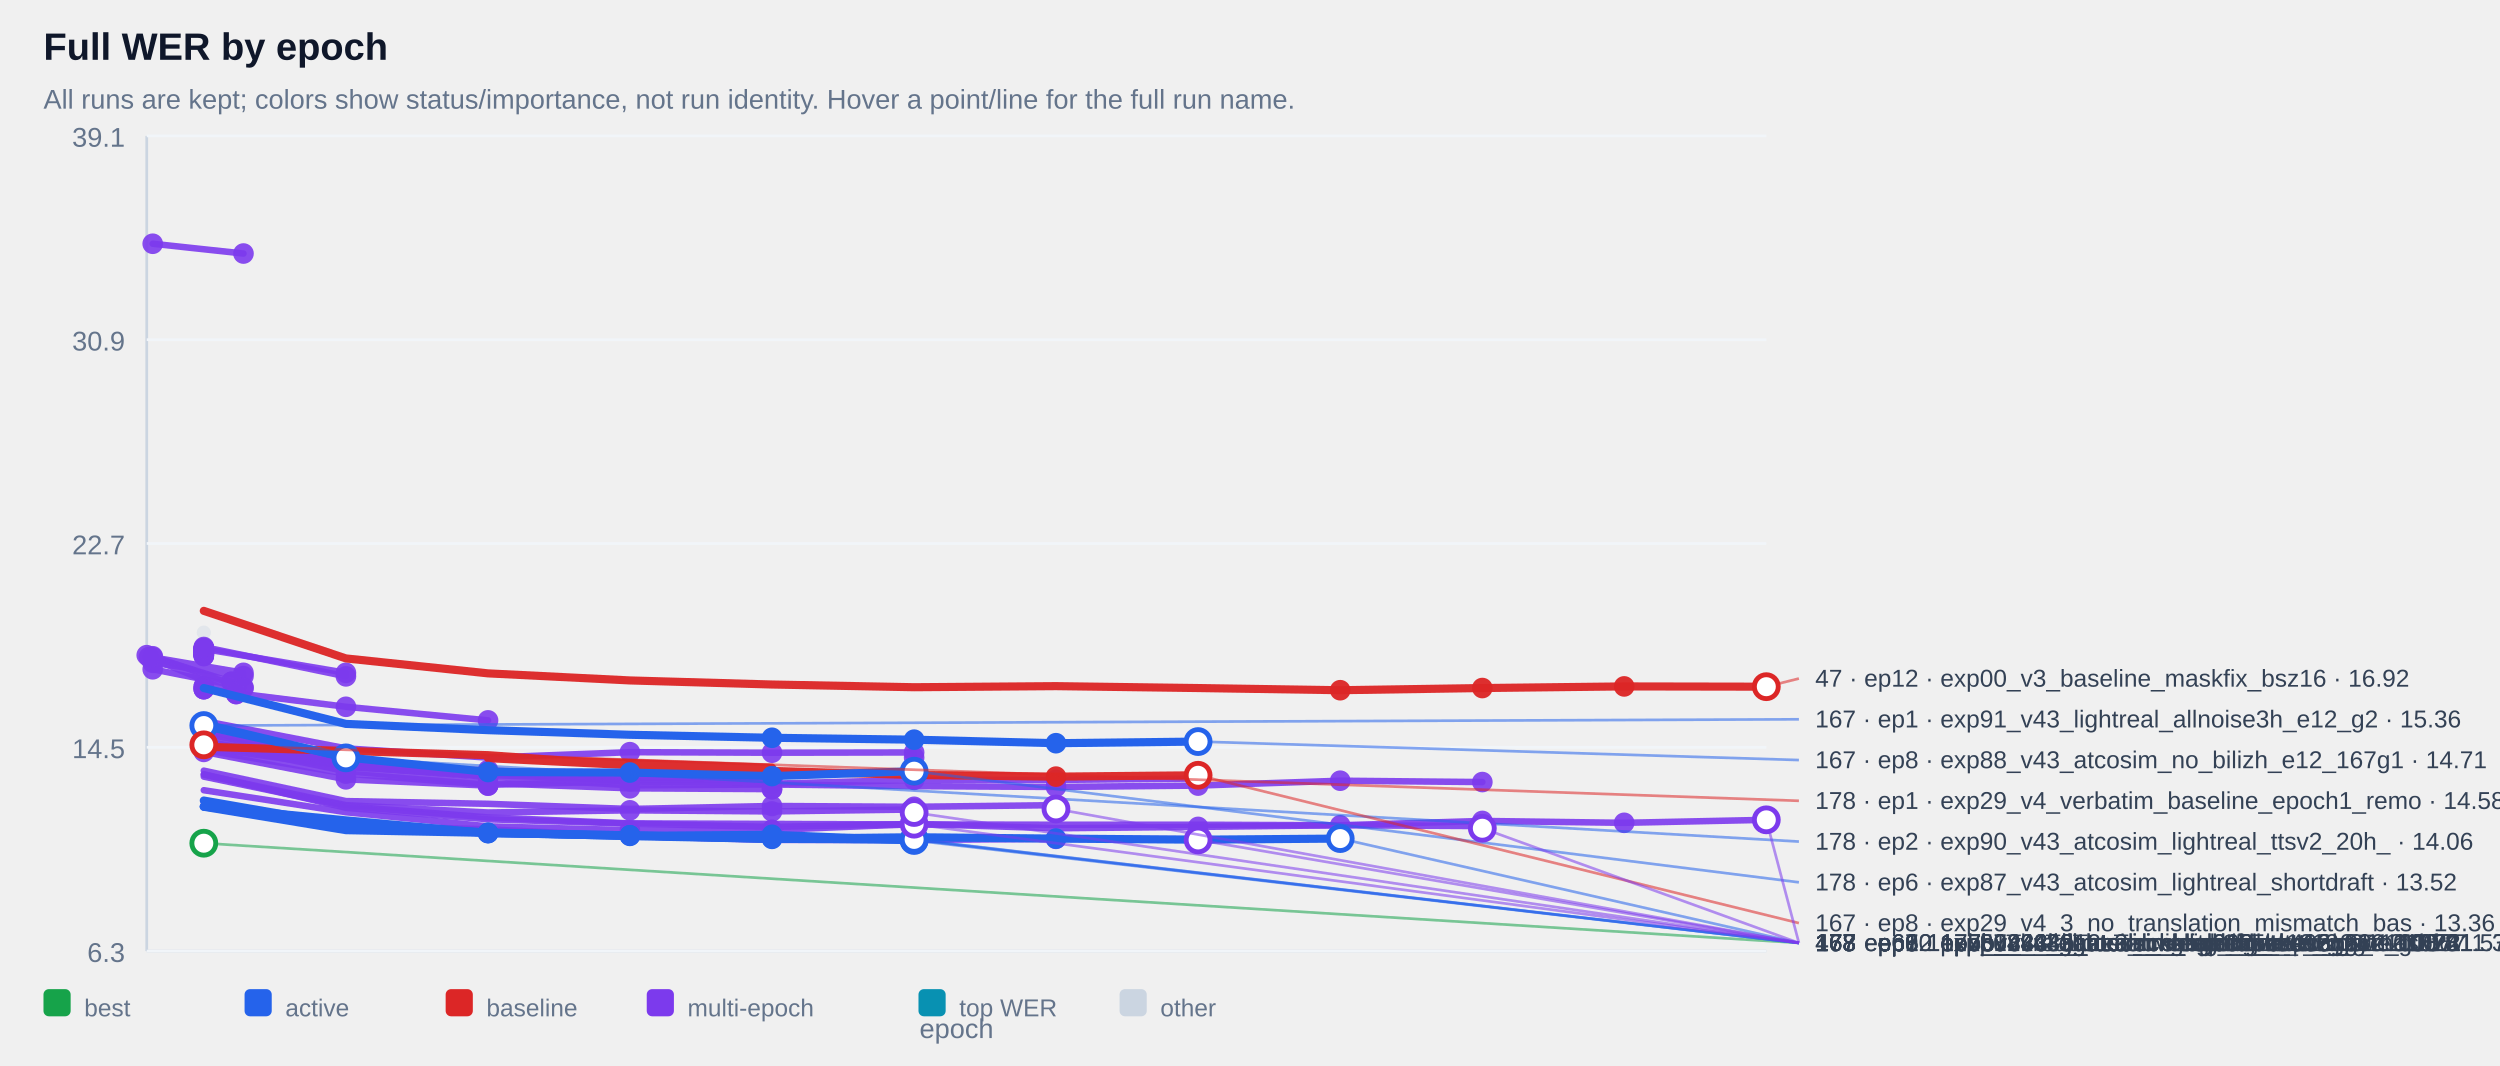
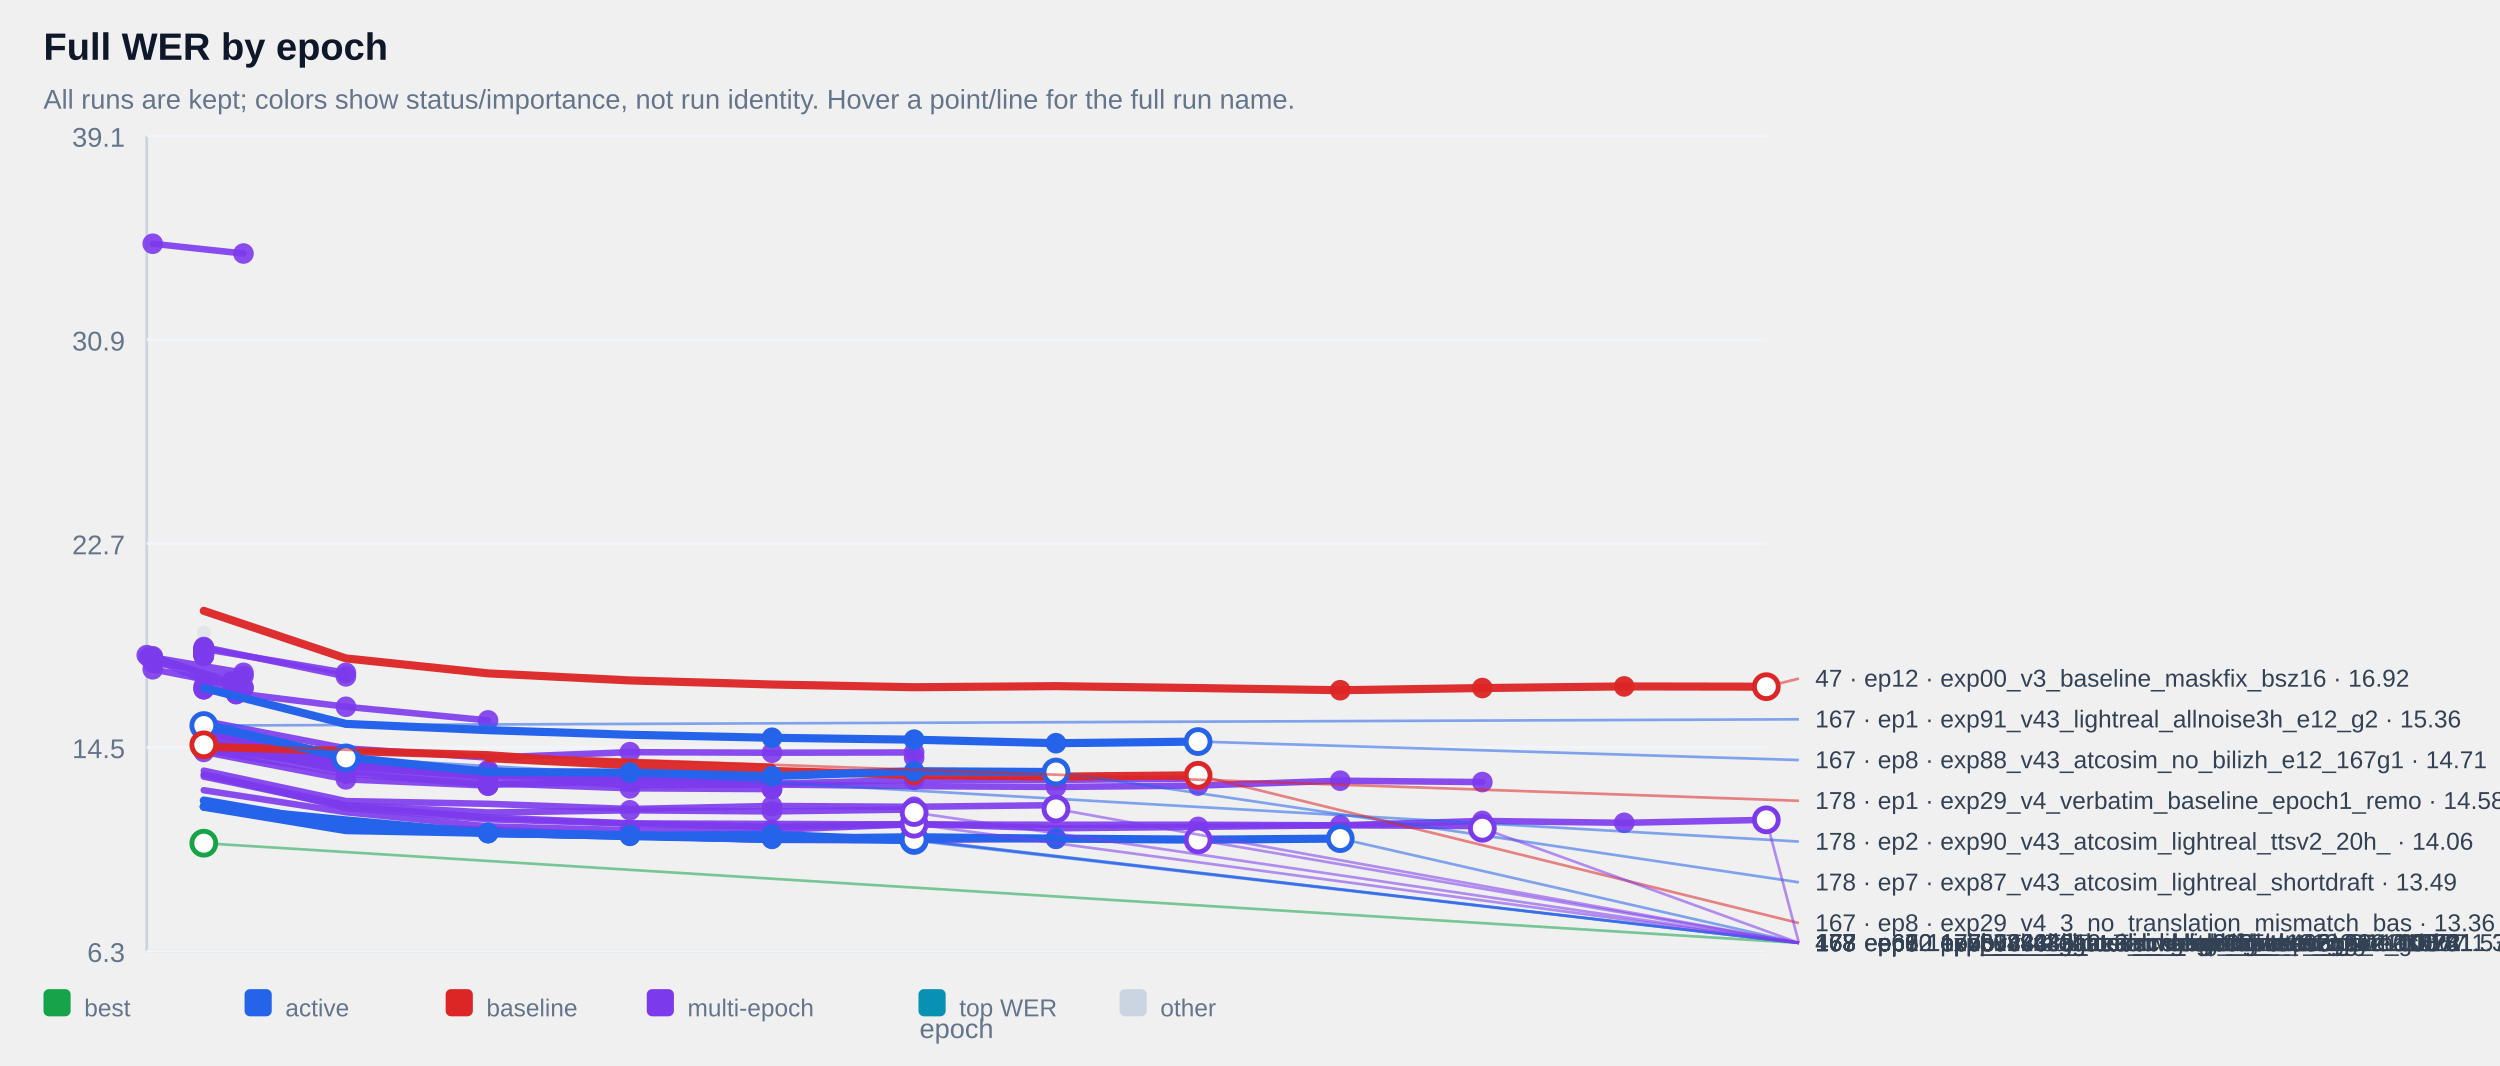
<svg xmlns="http://www.w3.org/2000/svg" width="100%" viewBox="0 0 920 392" style="max-width:920px;background:#ffffff;border:1px solid #e5e7eb;border-radius:10px;">
  <text x="16.0" y="22.0" font-size="14" fill="#0f172a" text-anchor="start" font-family="Arial, sans-serif" font-weight="700">Full WER by epoch</text>
  <text x="16.0" y="40.0" font-size="10" fill="#64748b" text-anchor="start" font-family="Arial, sans-serif" font-weight="400">All runs are kept; colors show status/importance, not run identity. Hover a point/line for the full run name.</text>
  <line x1="54" y1="50" x2="54" y2="350" stroke="#cbd5e1" />
  <line x1="54" y1="350" x2="650" y2="350" stroke="#cbd5e1" />
  <line x1="54" y1="350.0" x2="650" y2="350.0" stroke="#f1f5f9" />
  <text x="46.0" y="354.0" font-size="10" fill="#64748b" text-anchor="end" font-family="Arial, sans-serif" font-weight="400">6.3</text>
  <line x1="54" y1="275.0" x2="650" y2="275.0" stroke="#f1f5f9" />
  <text x="46.0" y="279.0" font-size="10" fill="#64748b" text-anchor="end" font-family="Arial, sans-serif" font-weight="400">14.5</text>
  <line x1="54" y1="200.0" x2="650" y2="200.0" stroke="#f1f5f9" />
  <text x="46.0" y="204.0" font-size="10" fill="#64748b" text-anchor="end" font-family="Arial, sans-serif" font-weight="400">22.7</text>
  <line x1="54" y1="125.0" x2="650" y2="125.0" stroke="#f1f5f9" />
  <text x="46.0" y="129.0" font-size="10" fill="#64748b" text-anchor="end" font-family="Arial, sans-serif" font-weight="400">30.9</text>
  <line x1="54" y1="50.0" x2="650" y2="50.0" stroke="#f1f5f9" />
  <text x="46.0" y="54.0" font-size="10" fill="#64748b" text-anchor="end" font-family="Arial, sans-serif" font-weight="400">39.1</text>
  <g opacity="0.38">
    <circle cx="75.0" cy="232.8" r="2.6" fill="#cbd5e1" />
  </g>
  <g opacity="0.90">
    <polyline points="56.2,89.7 89.6,93.3" fill="none" stroke="#7c3aed" stroke-width="2.4" stroke-linecap="round" stroke-linejoin="round" />
  </g>
  <g opacity="0.90">
    <circle cx="56.2" cy="89.7" r="3.8" fill="#7c3aed" />
  </g>
  <g opacity="0.90">
    <circle cx="89.6" cy="93.3" r="3.8" fill="#7c3aed" />
  </g>
  <g opacity="0.90">
    <polyline points="75.0,238.6 75.0,238.6" fill="none" stroke="#7c3aed" stroke-width="2.4" stroke-linecap="round" stroke-linejoin="round" />
  </g>
  <g opacity="0.90">
    <circle cx="75.0" cy="238.6" r="3.8" fill="#7c3aed" />
  </g>
  <g opacity="0.90">
    <circle cx="75.0" cy="238.6" r="3.8" fill="#7c3aed" />
  </g>
  <g opacity="0.90">
    <polyline points="75.0,238.6 75.0,238.6" fill="none" stroke="#7c3aed" stroke-width="2.4" stroke-linecap="round" stroke-linejoin="round" />
  </g>
  <g opacity="0.90">
    <circle cx="75.0" cy="238.6" r="3.8" fill="#7c3aed" />
  </g>
  <g opacity="0.90">
    <circle cx="75.0" cy="238.6" r="3.8" fill="#7c3aed" />
  </g>
  <g opacity="0.90">
    <polyline points="75.0,239.1 75.0,239.1" fill="none" stroke="#7c3aed" stroke-width="2.4" stroke-linecap="round" stroke-linejoin="round" />
  </g>
  <g opacity="0.90">
    <circle cx="75.0" cy="239.1" r="3.8" fill="#7c3aed" />
  </g>
  <g opacity="0.90">
    <circle cx="75.0" cy="239.1" r="3.8" fill="#7c3aed" />
  </g>
  <g opacity="0.90">
    <polyline points="75.0,239.1 75.0,239.1" fill="none" stroke="#7c3aed" stroke-width="2.4" stroke-linecap="round" stroke-linejoin="round" />
  </g>
  <g opacity="0.90">
    <circle cx="75.0" cy="239.1" r="3.8" fill="#7c3aed" />
  </g>
  <g opacity="0.90">
    <circle cx="75.0" cy="239.1" r="3.8" fill="#7c3aed" />
  </g>
  <g opacity="0.90">
    <polyline points="75.0,239.2 75.0,239.2" fill="none" stroke="#7c3aed" stroke-width="2.4" stroke-linecap="round" stroke-linejoin="round" />
  </g>
  <g opacity="0.90">
    <circle cx="75.0" cy="239.2" r="3.8" fill="#7c3aed" />
  </g>
  <g opacity="0.90">
    <circle cx="75.0" cy="239.2" r="3.8" fill="#7c3aed" />
  </g>
  <g opacity="0.90">
    <polyline points="75.0,239.2 75.0,239.2" fill="none" stroke="#7c3aed" stroke-width="2.4" stroke-linecap="round" stroke-linejoin="round" />
  </g>
  <g opacity="0.90">
    <circle cx="75.0" cy="239.2" r="3.8" fill="#7c3aed" />
  </g>
  <g opacity="0.90">
    <circle cx="75.0" cy="239.2" r="3.8" fill="#7c3aed" />
  </g>
  <g opacity="0.90">
    <polyline points="75.0,239.3 75.0,239.3" fill="none" stroke="#7c3aed" stroke-width="2.4" stroke-linecap="round" stroke-linejoin="round" />
  </g>
  <g opacity="0.90">
    <circle cx="75.0" cy="239.3" r="3.8" fill="#7c3aed" />
  </g>
  <g opacity="0.90">
    <circle cx="75.0" cy="239.3" r="3.8" fill="#7c3aed" />
  </g>
  <g opacity="0.90">
    <polyline points="75.0,239.4 75.0,239.4" fill="none" stroke="#7c3aed" stroke-width="2.4" stroke-linecap="round" stroke-linejoin="round" />
  </g>
  <g opacity="0.90">
    <circle cx="75.0" cy="239.4" r="3.8" fill="#7c3aed" />
  </g>
  <g opacity="0.90">
    <circle cx="75.0" cy="239.4" r="3.8" fill="#7c3aed" />
  </g>
  <g opacity="0.90">
    <polyline points="75.0,239.6 75.0,239.6" fill="none" stroke="#7c3aed" stroke-width="2.4" stroke-linecap="round" stroke-linejoin="round" />
  </g>
  <g opacity="0.90">
    <circle cx="75.0" cy="239.6" r="3.8" fill="#7c3aed" />
  </g>
  <g opacity="0.90">
    <circle cx="75.0" cy="239.6" r="3.8" fill="#7c3aed" />
  </g>
  <g opacity="0.90">
    <polyline points="75.0,239.8 75.0,239.8" fill="none" stroke="#7c3aed" stroke-width="2.4" stroke-linecap="round" stroke-linejoin="round" />
  </g>
  <g opacity="0.90">
    <circle cx="75.0" cy="239.8" r="3.8" fill="#7c3aed" />
  </g>
  <g opacity="0.90">
    <circle cx="75.0" cy="239.8" r="3.8" fill="#7c3aed" />
  </g>
  <g opacity="0.90">
    <polyline points="75.0,239.8 75.0,239.8" fill="none" stroke="#7c3aed" stroke-width="2.4" stroke-linecap="round" stroke-linejoin="round" />
  </g>
  <g opacity="0.90">
    <circle cx="75.0" cy="239.8" r="3.8" fill="#7c3aed" />
  </g>
  <g opacity="0.90">
    <circle cx="75.0" cy="239.8" r="3.8" fill="#7c3aed" />
  </g>
  <g opacity="0.90">
    <polyline points="75.0,239.9 75.0,239.9" fill="none" stroke="#7c3aed" stroke-width="2.4" stroke-linecap="round" stroke-linejoin="round" />
  </g>
  <g opacity="0.90">
    <circle cx="75.0" cy="239.9" r="3.8" fill="#7c3aed" />
  </g>
  <g opacity="0.90">
    <circle cx="75.0" cy="239.9" r="3.8" fill="#7c3aed" />
  </g>
  <g opacity="0.90">
    <polyline points="75.0,240.1 75.0,240.1" fill="none" stroke="#7c3aed" stroke-width="2.4" stroke-linecap="round" stroke-linejoin="round" />
  </g>
  <g opacity="0.90">
    <circle cx="75.0" cy="240.1" r="3.8" fill="#7c3aed" />
  </g>
  <g opacity="0.90">
    <circle cx="75.0" cy="240.1" r="3.8" fill="#7c3aed" />
  </g>
  <g opacity="0.90">
    <polyline points="75.0,240.2 75.0,240.2" fill="none" stroke="#7c3aed" stroke-width="2.4" stroke-linecap="round" stroke-linejoin="round" />
  </g>
  <g opacity="0.90">
    <circle cx="75.0" cy="240.2" r="3.8" fill="#7c3aed" />
  </g>
  <g opacity="0.90">
    <circle cx="75.0" cy="240.2" r="3.8" fill="#7c3aed" />
  </g>
  <g opacity="0.90">
    <polyline points="75.0,240.3 75.0,240.3" fill="none" stroke="#7c3aed" stroke-width="2.4" stroke-linecap="round" stroke-linejoin="round" />
  </g>
  <g opacity="0.90">
    <circle cx="75.0" cy="240.3" r="3.8" fill="#7c3aed" />
  </g>
  <g opacity="0.90">
    <circle cx="75.0" cy="240.3" r="3.8" fill="#7c3aed" />
  </g>
  <g opacity="0.90">
    <polyline points="75.0,240.5 75.0,240.5" fill="none" stroke="#7c3aed" stroke-width="2.4" stroke-linecap="round" stroke-linejoin="round" />
  </g>
  <g opacity="0.90">
    <circle cx="75.0" cy="240.5" r="3.8" fill="#7c3aed" />
  </g>
  <g opacity="0.90">
    <circle cx="75.0" cy="240.5" r="3.8" fill="#7c3aed" />
  </g>
  <g opacity="0.90">
    <polyline points="75.0,240.5 75.0,240.5" fill="none" stroke="#7c3aed" stroke-width="2.4" stroke-linecap="round" stroke-linejoin="round" />
  </g>
  <g opacity="0.90">
    <circle cx="75.0" cy="240.5" r="3.8" fill="#7c3aed" />
  </g>
  <g opacity="0.90">
    <circle cx="75.0" cy="240.5" r="3.8" fill="#7c3aed" />
  </g>
  <g opacity="0.90">
    <polyline points="75.0,241.0 75.0,241.0" fill="none" stroke="#7c3aed" stroke-width="2.4" stroke-linecap="round" stroke-linejoin="round" />
  </g>
  <g opacity="0.90">
    <circle cx="75.0" cy="241.0" r="3.8" fill="#7c3aed" />
  </g>
  <g opacity="0.90">
    <circle cx="75.0" cy="241.0" r="3.8" fill="#7c3aed" />
  </g>
  <g opacity="0.90">
    <polyline points="75.0,241.0 75.0,241.0" fill="none" stroke="#7c3aed" stroke-width="2.4" stroke-linecap="round" stroke-linejoin="round" />
  </g>
  <g opacity="0.90">
    <circle cx="75.0" cy="241.0" r="3.8" fill="#7c3aed" />
  </g>
  <g opacity="0.90">
    <circle cx="75.0" cy="241.0" r="3.8" fill="#7c3aed" />
  </g>
  <g opacity="0.90">
    <polyline points="75.0,241.4 75.0,241.4" fill="none" stroke="#7c3aed" stroke-width="2.4" stroke-linecap="round" stroke-linejoin="round" />
  </g>
  <g opacity="0.90">
    <circle cx="75.0" cy="241.4" r="3.8" fill="#7c3aed" />
  </g>
  <g opacity="0.90">
    <circle cx="75.0" cy="241.4" r="3.8" fill="#7c3aed" />
  </g>
  <g opacity="0.90">
    <polyline points="75.0,238.8 127.3,247.6" fill="none" stroke="#7c3aed" stroke-width="2.4" stroke-linecap="round" stroke-linejoin="round" />
  </g>
  <g opacity="0.90">
    <circle cx="75.0" cy="238.8" r="3.8" fill="#7c3aed" />
  </g>
  <g opacity="0.90">
    <circle cx="127.3" cy="247.6" r="3.8" fill="#7c3aed" />
  </g>
  <g opacity="0.90">
    <polyline points="56.2,241.9 89.6,247.6 56.2,243.9 89.6,248.8" fill="none" stroke="#7c3aed" stroke-width="2.4" stroke-linecap="round" stroke-linejoin="round" />
  </g>
  <g opacity="0.90">
    <circle cx="56.2" cy="241.9" r="3.8" fill="#7c3aed" />
  </g>
  <g opacity="0.90">
    <circle cx="89.6" cy="247.6" r="3.8" fill="#7c3aed" />
  </g>
  <g opacity="0.90">
    <circle cx="56.2" cy="243.9" r="3.8" fill="#7c3aed" />
  </g>
  <g opacity="0.90">
    <circle cx="89.6" cy="248.8" r="3.8" fill="#7c3aed" />
  </g>
  <g opacity="0.90">
    <polyline points="75.0,238.1 127.3,248.9" fill="none" stroke="#7c3aed" stroke-width="2.4" stroke-linecap="round" stroke-linejoin="round" />
  </g>
  <g opacity="0.90">
    <circle cx="75.0" cy="238.1" r="3.8" fill="#7c3aed" />
  </g>
  <g opacity="0.90">
    <circle cx="127.3" cy="248.9" r="3.8" fill="#7c3aed" />
  </g>
  <g opacity="0.90">
    <polyline points="54.0,241.1 85.2,250.9 85.2,250.9" fill="none" stroke="#7c3aed" stroke-width="2.4" stroke-linecap="round" stroke-linejoin="round" />
  </g>
  <g opacity="0.90">
    <circle cx="54.0" cy="241.1" r="3.8" fill="#7c3aed" />
  </g>
  <g opacity="0.90">
    <circle cx="85.2" cy="250.9" r="3.8" fill="#7c3aed" />
  </g>
  <g opacity="0.90">
    <circle cx="85.2" cy="250.9" r="3.8" fill="#7c3aed" />
  </g>
  <g opacity="0.90">
    <polyline points="75.0,252.6 75.0,252.6" fill="none" stroke="#7c3aed" stroke-width="2.4" stroke-linecap="round" stroke-linejoin="round" />
  </g>
  <g opacity="0.90">
    <circle cx="75.0" cy="252.6" r="3.8" fill="#7c3aed" />
  </g>
  <g opacity="0.90">
    <circle cx="75.0" cy="252.6" r="3.8" fill="#7c3aed" />
  </g>
  <g opacity="0.90">
    <polyline points="56.2,246.3 89.6,252.9" fill="none" stroke="#7c3aed" stroke-width="2.4" stroke-linecap="round" stroke-linejoin="round" />
  </g>
  <g opacity="0.90">
    <circle cx="56.2" cy="246.3" r="3.8" fill="#7c3aed" />
  </g>
  <g opacity="0.90">
    <circle cx="89.6" cy="252.9" r="3.8" fill="#7c3aed" />
  </g>
  <g opacity="0.90">
    <polyline points="56.2,241.5 89.6,253.3" fill="none" stroke="#7c3aed" stroke-width="2.4" stroke-linecap="round" stroke-linejoin="round" />
  </g>
  <g opacity="0.90">
    <circle cx="56.2" cy="241.5" r="3.8" fill="#7c3aed" />
  </g>
  <g opacity="0.90">
    <circle cx="89.6" cy="253.3" r="3.8" fill="#7c3aed" />
  </g>
  <g opacity="0.90">
    <polyline points="75.0,253.6 75.0,253.6" fill="none" stroke="#7c3aed" stroke-width="2.4" stroke-linecap="round" stroke-linejoin="round" />
  </g>
  <g opacity="0.90">
    <circle cx="75.0" cy="253.6" r="3.8" fill="#7c3aed" />
  </g>
  <g opacity="0.90">
    <circle cx="75.0" cy="253.6" r="3.8" fill="#7c3aed" />
  </g>
  <g opacity="0.90">
    <polyline points="54.8,241.8 86.9,255.4 86.9,255.4" fill="none" stroke="#7c3aed" stroke-width="2.4" stroke-linecap="round" stroke-linejoin="round" />
  </g>
  <g opacity="0.90">
    <circle cx="54.8" cy="241.8" r="3.8" fill="#7c3aed" />
  </g>
  <g opacity="0.90">
    <circle cx="86.9" cy="255.4" r="3.8" fill="#7c3aed" />
  </g>
  <g opacity="0.90">
    <circle cx="86.9" cy="255.4" r="3.8" fill="#7c3aed" />
  </g>
  <g opacity="0.90">
    <polyline points="75.0,253.6 127.3,260.1 179.6,265.1" fill="none" stroke="#7c3aed" stroke-width="2.4" stroke-linecap="round" stroke-linejoin="round" />
  </g>
  <g opacity="0.90">
    <circle cx="75.0" cy="253.6" r="3.8" fill="#7c3aed" />
  </g>
  <g opacity="0.90">
    <circle cx="127.3" cy="260.1" r="3.8" fill="#7c3aed" />
  </g>
  <g opacity="0.90">
    <circle cx="179.6" cy="265.1" r="3.8" fill="#7c3aed" />
  </g>
  <g opacity="0.90">
    <polyline points="75.0,265.3 127.3,275.4 179.6,278.8 231.8,276.8 284.1,277.0 336.4,276.9 336.4,278.8" fill="none" stroke="#7c3aed" stroke-width="2.4" stroke-linecap="round" stroke-linejoin="round" />
  </g>
  <g opacity="0.90">
    <circle cx="231.8" cy="276.8" r="3.8" fill="#7c3aed" />
  </g>
  <g opacity="0.90">
    <circle cx="284.1" cy="277.0" r="3.8" fill="#7c3aed" />
  </g>
  <g opacity="0.90">
    <circle cx="336.4" cy="276.9" r="3.8" fill="#7c3aed" />
  </g>
  <g opacity="0.90">
    <circle cx="336.4" cy="278.8" r="3.8" fill="#7c3aed" />
  </g>
  <g opacity="0.90">
    <polyline points="75.0,273.1 127.3,281.3 179.6,284.2 179.6,284.2" fill="none" stroke="#7c3aed" stroke-width="2.4" stroke-linecap="round" stroke-linejoin="round" />
  </g>
  <g opacity="0.90">
    <circle cx="75.0" cy="273.1" r="3.8" fill="#7c3aed" />
  </g>
  <g opacity="0.90">
    <circle cx="127.3" cy="281.3" r="3.8" fill="#7c3aed" />
  </g>
  <g opacity="0.90">
    <circle cx="179.6" cy="284.2" r="3.8" fill="#7c3aed" />
  </g>
  <g opacity="0.90">
    <circle cx="179.6" cy="284.2" r="3.8" fill="#7c3aed" />
  </g>
  <g opacity="0.90">
    <polyline points="75.0,273.7 127.3,281.4 179.6,285.0 179.6,285.0" fill="none" stroke="#7c3aed" stroke-width="2.4" stroke-linecap="round" stroke-linejoin="round" />
  </g>
  <g opacity="0.90">
    <circle cx="75.0" cy="273.7" r="3.8" fill="#7c3aed" />
  </g>
  <g opacity="0.90">
    <circle cx="127.3" cy="281.4" r="3.8" fill="#7c3aed" />
  </g>
  <g opacity="0.90">
    <circle cx="179.6" cy="285.0" r="3.8" fill="#7c3aed" />
  </g>
  <g opacity="0.90">
    <circle cx="179.6" cy="285.0" r="3.8" fill="#7c3aed" />
  </g>
  <g opacity="0.90">
    <polyline points="75.0,275.1 127.3,282.3 179.6,285.1 179.6,285.1" fill="none" stroke="#7c3aed" stroke-width="2.4" stroke-linecap="round" stroke-linejoin="round" />
  </g>
  <g opacity="0.90">
    <circle cx="75.0" cy="275.1" r="3.8" fill="#7c3aed" />
  </g>
  <g opacity="0.90">
    <circle cx="127.3" cy="282.3" r="3.8" fill="#7c3aed" />
  </g>
  <g opacity="0.90">
    <circle cx="179.6" cy="285.1" r="3.8" fill="#7c3aed" />
  </g>
  <g opacity="0.90">
    <circle cx="179.6" cy="285.1" r="3.8" fill="#7c3aed" />
  </g>
  <g opacity="0.90">
    <polyline points="75.0,272.8 127.3,281.7 179.6,285.3 179.6,285.3" fill="none" stroke="#7c3aed" stroke-width="2.4" stroke-linecap="round" stroke-linejoin="round" />
  </g>
  <g opacity="0.90">
    <circle cx="75.0" cy="272.8" r="3.8" fill="#7c3aed" />
  </g>
  <g opacity="0.90">
    <circle cx="127.3" cy="281.7" r="3.8" fill="#7c3aed" />
  </g>
  <g opacity="0.90">
    <circle cx="179.6" cy="285.3" r="3.8" fill="#7c3aed" />
  </g>
  <g opacity="0.90">
    <circle cx="179.6" cy="285.3" r="3.8" fill="#7c3aed" />
  </g>
  <g opacity="0.90">
    <polyline points="75.0,273.5 127.3,281.8 179.6,285.6 179.6,285.6" fill="none" stroke="#7c3aed" stroke-width="2.4" stroke-linecap="round" stroke-linejoin="round" />
  </g>
  <g opacity="0.90">
    <circle cx="75.0" cy="273.5" r="3.8" fill="#7c3aed" />
  </g>
  <g opacity="0.90">
    <circle cx="127.3" cy="281.8" r="3.8" fill="#7c3aed" />
  </g>
  <g opacity="0.90">
    <circle cx="179.6" cy="285.6" r="3.8" fill="#7c3aed" />
  </g>
  <g opacity="0.90">
    <circle cx="179.6" cy="285.6" r="3.8" fill="#7c3aed" />
  </g>
  <g opacity="0.90">
    <polyline points="75.0,274.3 127.3,281.9 179.6,285.9 179.6,285.9" fill="none" stroke="#7c3aed" stroke-width="2.4" stroke-linecap="round" stroke-linejoin="round" />
  </g>
  <g opacity="0.90">
    <circle cx="75.0" cy="274.3" r="3.8" fill="#7c3aed" />
  </g>
  <g opacity="0.90">
    <circle cx="127.3" cy="281.9" r="3.8" fill="#7c3aed" />
  </g>
  <g opacity="0.90">
    <circle cx="179.6" cy="285.9" r="3.8" fill="#7c3aed" />
  </g>
  <g opacity="0.90">
    <circle cx="179.6" cy="285.9" r="3.8" fill="#7c3aed" />
  </g>
  <g opacity="0.90">
    <polyline points="75.0,269.9 127.3,280.5 179.6,284.0 231.8,284.8 284.1,286.0 284.1,286.0" fill="none" stroke="#7c3aed" stroke-width="2.4" stroke-linecap="round" stroke-linejoin="round" />
  </g>
  <g opacity="0.90">
    <circle cx="179.6" cy="284.0" r="3.8" fill="#7c3aed" />
  </g>
  <g opacity="0.90">
    <circle cx="231.8" cy="284.8" r="3.8" fill="#7c3aed" />
  </g>
  <g opacity="0.90">
    <circle cx="284.1" cy="286.0" r="3.8" fill="#7c3aed" />
  </g>
  <g opacity="0.90">
    <circle cx="284.1" cy="286.0" r="3.8" fill="#7c3aed" />
  </g>
  <g opacity="0.90">
    <polyline points="75.0,273.4 127.3,282.1 179.6,283.4 231.8,286.2 284.1,286.2 284.1,286.2" fill="none" stroke="#7c3aed" stroke-width="2.4" stroke-linecap="round" stroke-linejoin="round" />
  </g>
  <g opacity="0.90">
    <circle cx="179.6" cy="283.4" r="3.8" fill="#7c3aed" />
  </g>
  <g opacity="0.90">
    <circle cx="231.8" cy="286.2" r="3.8" fill="#7c3aed" />
  </g>
  <g opacity="0.90">
    <circle cx="284.1" cy="286.2" r="3.8" fill="#7c3aed" />
  </g>
  <g opacity="0.90">
    <circle cx="284.1" cy="286.2" r="3.8" fill="#7c3aed" />
  </g>
  <g opacity="0.90">
    <polyline points="75.0,266.6 127.3,280.2 179.6,284.2 231.8,287.6 284.1,288.4 336.4,287.0 388.6,287.0 440.9,286.5" fill="none" stroke="#7c3aed" stroke-width="2.4" stroke-linecap="round" stroke-linejoin="round" />
  </g>
  <g opacity="0.90">
    <circle cx="284.1" cy="288.4" r="3.8" fill="#7c3aed" />
  </g>
  <g opacity="0.90">
    <circle cx="336.4" cy="287.0" r="3.8" fill="#7c3aed" />
  </g>
  <g opacity="0.90">
    <circle cx="388.6" cy="287.0" r="3.8" fill="#7c3aed" />
  </g>
  <g opacity="0.90">
    <circle cx="440.9" cy="286.5" r="3.8" fill="#7c3aed" />
  </g>
  <g opacity="0.90">
    <polyline points="75.0,271.0 127.3,280.6 179.6,285.2 231.8,287.1 284.1,287.0 284.1,287.0" fill="none" stroke="#7c3aed" stroke-width="2.4" stroke-linecap="round" stroke-linejoin="round" />
  </g>
  <g opacity="0.90">
    <circle cx="179.6" cy="285.2" r="3.8" fill="#7c3aed" />
  </g>
  <g opacity="0.90">
    <circle cx="231.8" cy="287.1" r="3.8" fill="#7c3aed" />
  </g>
  <g opacity="0.90">
    <circle cx="284.1" cy="287.0" r="3.8" fill="#7c3aed" />
  </g>
  <g opacity="0.90">
    <circle cx="284.1" cy="287.0" r="3.8" fill="#7c3aed" />
  </g>
  <g opacity="0.90">
    <polyline points="75.0,276.0 127.3,284.7 179.6,288.8 179.6,288.8 231.8,287.5" fill="none" stroke="#7c3aed" stroke-width="2.4" stroke-linecap="round" stroke-linejoin="round" />
  </g>
  <g opacity="0.90">
    <circle cx="127.3" cy="284.7" r="3.8" fill="#7c3aed" />
  </g>
  <g opacity="0.90">
    <circle cx="179.6" cy="288.8" r="3.8" fill="#7c3aed" />
  </g>
  <g opacity="0.90">
    <circle cx="179.6" cy="288.8" r="3.8" fill="#7c3aed" />
  </g>
  <g opacity="0.90">
    <circle cx="231.8" cy="287.5" r="3.8" fill="#7c3aed" />
  </g>
  <g opacity="0.90">
    <polyline points="75.0,268.6 127.3,281.9 179.6,285.8 231.8,289.0 284.1,288.7 336.4,289.3 388.6,289.6 440.9,289.1 493.2,287.3 545.5,287.8" fill="none" stroke="#7c3aed" stroke-width="2.4" stroke-linecap="round" stroke-linejoin="round" />
  </g>
  <g opacity="0.90">
    <circle cx="388.6" cy="289.6" r="3.8" fill="#7c3aed" />
  </g>
  <g opacity="0.90">
    <circle cx="440.9" cy="289.1" r="3.8" fill="#7c3aed" />
  </g>
  <g opacity="0.90">
    <circle cx="493.2" cy="287.3" r="3.8" fill="#7c3aed" />
  </g>
  <g opacity="0.90">
    <circle cx="545.5" cy="287.8" r="3.8" fill="#7c3aed" />
  </g>
  <g opacity="0.90">
    <polyline points="75.0,276.7 127.3,286.8 179.6,289.1 179.6,289.1" fill="none" stroke="#7c3aed" stroke-width="2.4" stroke-linecap="round" stroke-linejoin="round" />
  </g>
  <g opacity="0.90">
    <circle cx="75.0" cy="276.7" r="3.8" fill="#7c3aed" />
  </g>
  <g opacity="0.90">
    <circle cx="127.3" cy="286.8" r="3.8" fill="#7c3aed" />
  </g>
  <g opacity="0.90">
    <circle cx="179.6" cy="289.1" r="3.8" fill="#7c3aed" />
  </g>
  <g opacity="0.90">
    <circle cx="179.6" cy="289.1" r="3.8" fill="#7c3aed" />
  </g>
  <g opacity="0.90">
    <polyline points="75.0,273.2 127.3,283.8 179.6,288.2 231.8,290.1 284.1,290.4 284.1,290.4" fill="none" stroke="#7c3aed" stroke-width="2.4" stroke-linecap="round" stroke-linejoin="round" />
  </g>
  <g opacity="0.90">
    <circle cx="179.6" cy="288.2" r="3.8" fill="#7c3aed" />
  </g>
  <g opacity="0.90">
    <circle cx="231.8" cy="290.1" r="3.8" fill="#7c3aed" />
  </g>
  <g opacity="0.90">
    <circle cx="284.1" cy="290.4" r="3.8" fill="#7c3aed" />
  </g>
  <g opacity="0.90">
    <circle cx="284.1" cy="290.4" r="3.8" fill="#7c3aed" />
  </g>
  <g opacity="0.90">
    <polyline points="75.0,283.6 127.3,294.8 179.6,295.8 231.8,297.7 284.1,296.6 336.4,296.9 388.6,296.3 388.6,297.7" fill="none" stroke="#7c3aed" stroke-width="2.4" stroke-linecap="round" stroke-linejoin="round" />
  </g>
  <g opacity="0.90">
    <circle cx="284.1" cy="296.6" r="3.8" fill="#7c3aed" />
  </g>
  <g opacity="0.90">
    <circle cx="336.4" cy="296.9" r="3.8" fill="#7c3aed" />
  </g>
  <g opacity="0.90">
    <circle cx="388.6" cy="296.3" r="3.8" fill="#7c3aed" />
  </g>
  <g opacity="0.90">
    <circle cx="388.6" cy="297.7" r="3.8" fill="#7c3aed" />
  </g>
  <g opacity="0.90">
    <polyline points="75.0,285.1 127.3,296.3 179.6,299.0 231.8,298.2 284.1,298.6 336.4,297.9 336.4,299.0" fill="none" stroke="#7c3aed" stroke-width="2.4" stroke-linecap="round" stroke-linejoin="round" />
  </g>
  <g opacity="0.90">
    <circle cx="231.8" cy="298.2" r="3.8" fill="#7c3aed" />
  </g>
  <g opacity="0.90">
    <circle cx="284.1" cy="298.6" r="3.8" fill="#7c3aed" />
  </g>
  <g opacity="0.90">
    <circle cx="336.4" cy="297.9" r="3.8" fill="#7c3aed" />
  </g>
  <g opacity="0.90">
    <circle cx="336.4" cy="299.0" r="3.8" fill="#7c3aed" />
  </g>
  <g opacity="0.90">
    <polyline points="75.0,285.8 127.3,296.7 179.6,300.8 231.8,303.0 284.1,303.2 336.4,303.4 388.6,303.5 440.9,303.5 493.2,303.7 545.5,302.1 597.7,302.8 650.0,301.7 650.0,301.7" fill="none" stroke="#7c3aed" stroke-width="2.4" stroke-linecap="round" stroke-linejoin="round" />
  </g>
  <g opacity="0.90">
    <circle cx="545.5" cy="302.1" r="3.8" fill="#7c3aed" />
  </g>
  <g opacity="0.90">
    <circle cx="597.7" cy="302.8" r="3.8" fill="#7c3aed" />
  </g>
  <g opacity="0.90">
    <circle cx="650.0" cy="301.7" r="3.8" fill="#7c3aed" />
  </g>
  <g opacity="0.90">
    <circle cx="650.0" cy="301.7" r="3.8" fill="#7c3aed" />
  </g>
  <g opacity="0.90">
    <polyline points="75.0,290.8 127.3,298.9 179.6,304.1 231.8,305.5 284.1,305.4 284.1,305.4 336.4,303.3" fill="none" stroke="#7c3aed" stroke-width="2.4" stroke-linecap="round" stroke-linejoin="round" />
  </g>
  <g opacity="0.90">
    <circle cx="231.8" cy="305.5" r="3.8" fill="#7c3aed" />
  </g>
  <g opacity="0.90">
    <circle cx="284.1" cy="305.4" r="3.8" fill="#7c3aed" />
  </g>
  <g opacity="0.90">
    <circle cx="284.1" cy="305.4" r="3.8" fill="#7c3aed" />
  </g>
  <g opacity="0.90">
    <circle cx="336.4" cy="303.3" r="3.8" fill="#7c3aed" />
  </g>
  <g opacity="0.90">
    <polyline points="75.0,284.9 127.3,297.3 179.6,301.5 231.8,303.1 284.1,304.3 336.4,303.2 388.6,304.8 440.9,304.3 493.2,303.7 545.5,304.0 545.5,304.8" fill="none" stroke="#7c3aed" stroke-width="2.4" stroke-linecap="round" stroke-linejoin="round" />
  </g>
  <g opacity="0.90">
    <circle cx="440.9" cy="304.3" r="3.8" fill="#7c3aed" />
  </g>
  <g opacity="0.90">
    <circle cx="493.2" cy="303.7" r="3.8" fill="#7c3aed" />
  </g>
  <g opacity="0.90">
    <circle cx="545.5" cy="304.0" r="3.8" fill="#7c3aed" />
  </g>
  <g opacity="0.90">
    <circle cx="545.5" cy="304.8" r="3.8" fill="#7c3aed" />
  </g>
  <g opacity="0.90">
    <polyline points="75.0,295.3 127.3,303.7 179.6,305.2 231.8,307.7 284.1,309.1 336.4,309.1 388.6,308.7 440.9,308.8 440.9,309.1" fill="none" stroke="#7c3aed" stroke-width="2.4" stroke-linecap="round" stroke-linejoin="round" />
  </g>
  <g opacity="0.90">
    <circle cx="336.4" cy="309.1" r="3.8" fill="#7c3aed" />
  </g>
  <g opacity="0.90">
    <circle cx="388.6" cy="308.7" r="3.8" fill="#7c3aed" />
  </g>
  <g opacity="0.90">
    <circle cx="440.9" cy="308.8" r="3.8" fill="#7c3aed" />
  </g>
  <g opacity="0.90">
    <circle cx="440.9" cy="309.1" r="3.8" fill="#7c3aed" />
  </g>
  <g opacity="0.95">
    <polyline points="75.0,224.8 127.3,242.3 179.6,247.8 231.8,250.4 284.1,251.9 336.4,252.9 388.6,252.5 440.9,253.2 493.2,254.0 545.5,253.2 597.7,252.6 650.0,252.7" fill="none" stroke="#dc2626" stroke-width="3.0" stroke-linecap="round" stroke-linejoin="round" />
  </g>
  <g opacity="0.95">
    <circle cx="493.2" cy="254.0" r="3.8" fill="#dc2626" />
  </g>
  <g opacity="0.95">
    <circle cx="545.5" cy="253.2" r="3.8" fill="#dc2626" />
  </g>
  <g opacity="0.95">
    <circle cx="597.7" cy="252.6" r="3.8" fill="#dc2626" />
  </g>
  <g opacity="0.95">
    <circle cx="650.0" cy="252.7" r="3.8" fill="#dc2626" />
  </g>
  <g opacity="0.95">
    <polyline points="75.0,274.1 75.0,274.1" fill="none" stroke="#dc2626" stroke-width="3.0" stroke-linecap="round" stroke-linejoin="round" />
  </g>
  <g opacity="0.95">
    <circle cx="75.0" cy="274.1" r="3.8" fill="#dc2626" />
  </g>
  <g opacity="0.95">
    <circle cx="75.0" cy="274.1" r="3.8" fill="#dc2626" />
  </g>
  <g opacity="0.95">
    <polyline points="75.0,274.8 75.0,274.8 179.6,277.9 231.8,281.6 284.1,282.5 284.1,282.5 179.6,279.0 231.8,281.6 284.1,283.7 336.4,285.2 388.6,285.8 440.9,285.3 440.9,285.3" fill="none" stroke="#dc2626" stroke-width="3.0" stroke-linecap="round" stroke-linejoin="round" />
  </g>
  <g opacity="0.95">
    <circle cx="336.4" cy="285.2" r="3.8" fill="#dc2626" />
  </g>
  <g opacity="0.95">
    <circle cx="388.6" cy="285.8" r="3.8" fill="#dc2626" />
  </g>
  <g opacity="0.95">
    <circle cx="440.9" cy="285.3" r="3.8" fill="#dc2626" />
  </g>
  <g opacity="0.95">
    <circle cx="440.9" cy="285.3" r="3.8" fill="#dc2626" />
  </g>
  <g opacity="1.00">
    <circle cx="75.0" cy="267.0" r="3.8" fill="#2563eb" />
  </g>
  <g opacity="1.00">
    <polyline points="75.0,253.2 127.3,266.4 179.6,268.7 231.8,270.4 284.1,271.5 336.4,272.2 388.6,273.5 440.9,272.9" fill="none" stroke="#2563eb" stroke-width="3.0" stroke-linecap="round" stroke-linejoin="round" />
  </g>
  <g opacity="1.00">
    <circle cx="284.1" cy="271.5" r="3.8" fill="#2563eb" />
  </g>
  <g opacity="1.00">
    <circle cx="336.4" cy="272.2" r="3.8" fill="#2563eb" />
  </g>
  <g opacity="1.00">
    <circle cx="388.6" cy="273.5" r="3.8" fill="#2563eb" />
  </g>
  <g opacity="1.00">
    <circle cx="440.9" cy="272.9" r="3.8" fill="#2563eb" />
  </g>
  <g opacity="1.00">
    <polyline points="75.0,266.4 127.3,278.9" fill="none" stroke="#2563eb" stroke-width="3.0" stroke-linecap="round" stroke-linejoin="round" />
  </g>
  <g opacity="1.00">
    <circle cx="75.0" cy="266.4" r="3.8" fill="#2563eb" />
  </g>
  <g opacity="1.00">
    <circle cx="127.3" cy="278.9" r="3.8" fill="#2563eb" />
  </g>
  <g opacity="1.00">
-     <polyline points="75.0,267.1 127.3,278.7 179.6,284.1 231.8,284.3 284.1,285.6 336.4,283.8" fill="none" stroke="#2563eb" stroke-width="3.0" stroke-linecap="round" stroke-linejoin="round" />
-   </g>
-   <g opacity="1.00">
-     <circle cx="179.6" cy="284.1" r="3.8" fill="#2563eb" />
+     <polyline points="75.0,267.1 127.3,278.7 179.6,284.1 231.8,284.3 284.1,285.6 336.4,283.8 388.6,284.1" fill="none" stroke="#2563eb" stroke-width="3.0" stroke-linecap="round" stroke-linejoin="round" />
  </g>
  <g opacity="1.00">
    <circle cx="231.8" cy="284.3" r="3.8" fill="#2563eb" />
  </g>
  <g opacity="1.00">
    <circle cx="284.1" cy="285.6" r="3.8" fill="#2563eb" />
  </g>
  <g opacity="1.00">
    <circle cx="336.4" cy="283.8" r="3.8" fill="#2563eb" />
+   </g>
+   <g opacity="1.00">
+     <circle cx="388.6" cy="284.1" r="3.8" fill="#2563eb" />
  </g>
  <g opacity="1.00">
    <polyline points="75.0,294.6 127.3,303.7 179.6,306.3 231.8,307.7 284.1,308.7 336.4,308.1 388.6,308.6 440.9,309.0 493.2,308.6" fill="none" stroke="#2563eb" stroke-width="3.0" stroke-linecap="round" stroke-linejoin="round" />
  </g>
  <g opacity="1.00">
    <circle cx="336.4" cy="308.1" r="3.8" fill="#2563eb" />
  </g>
  <g opacity="1.00">
    <circle cx="388.6" cy="308.6" r="3.8" fill="#2563eb" />
  </g>
  <g opacity="1.00">
    <circle cx="440.9" cy="309.0" r="3.8" fill="#2563eb" />
  </g>
  <g opacity="1.00">
    <circle cx="493.2" cy="308.6" r="3.8" fill="#2563eb" />
  </g>
  <g opacity="1.00">
    <polyline points="75.0,296.9 127.3,305.5 179.6,306.5 231.8,307.4 284.1,308.7 336.4,308.9" fill="none" stroke="#2563eb" stroke-width="3.0" stroke-linecap="round" stroke-linejoin="round" />
  </g>
  <g opacity="1.00">
    <circle cx="179.6" cy="306.5" r="3.8" fill="#2563eb" />
  </g>
  <g opacity="1.00">
    <circle cx="231.8" cy="307.4" r="3.8" fill="#2563eb" />
  </g>
  <g opacity="1.00">
    <circle cx="284.1" cy="308.7" r="3.8" fill="#2563eb" />
  </g>
  <g opacity="1.00">
    <circle cx="336.4" cy="308.9" r="3.8" fill="#2563eb" />
  </g>
  <g opacity="1.00">
    <polyline points="75.0,296.8 127.3,301.9 179.6,306.6 231.8,307.4 284.1,308.5 336.4,309.0" fill="none" stroke="#2563eb" stroke-width="3.0" stroke-linecap="round" stroke-linejoin="round" />
  </g>
  <g opacity="1.00">
    <circle cx="179.6" cy="306.6" r="3.8" fill="#2563eb" />
  </g>
  <g opacity="1.00">
    <circle cx="231.8" cy="307.4" r="3.8" fill="#2563eb" />
  </g>
  <g opacity="1.00">
    <circle cx="284.1" cy="308.5" r="3.8" fill="#2563eb" />
  </g>
  <g opacity="1.00">
    <circle cx="336.4" cy="309.0" r="3.8" fill="#2563eb" />
  </g>
  <g opacity="1.00">
    <polyline points="75.0,296.8 127.3,303.6 179.6,306.5 231.8,307.6 284.1,307.2 336.4,309.3" fill="none" stroke="#2563eb" stroke-width="3.0" stroke-linecap="round" stroke-linejoin="round" />
  </g>
  <g opacity="1.00">
    <circle cx="179.6" cy="306.5" r="3.8" fill="#2563eb" />
  </g>
  <g opacity="1.00">
    <circle cx="231.8" cy="307.6" r="3.8" fill="#2563eb" />
  </g>
  <g opacity="1.00">
    <circle cx="284.1" cy="307.2" r="3.8" fill="#2563eb" />
  </g>
  <g opacity="1.00">
    <circle cx="336.4" cy="309.3" r="3.8" fill="#2563eb" />
  </g>
  <g opacity="1.00">
    <circle cx="75.0" cy="310.3" r="3.8" fill="#16a34a" />
  </g>
  <line x1="75.0" y1="310.3" x2="662.0" y2="347.0" stroke="#16a34a" stroke-width="1" opacity="0.55" />
  <circle cx="75.0" cy="310.3" r="4.4" fill="#ffffff" stroke="#16a34a" stroke-width="1.8" />
  <text x="668.0" y="350.0" font-size="9" fill="#334155" text-anchor="start" font-family="Arial, sans-serif" font-weight="400">167 · ep1 · 1p7b_ckreal12e3_overlap15h_cont_g0 · 10.62</text>
  <line x1="336.4" y1="309.3" x2="662.0" y2="347.0" stroke="#2563eb" stroke-width="1" opacity="0.55" />
  <circle cx="336.4" cy="309.3" r="4.4" fill="#ffffff" stroke="#2563eb" stroke-width="1.8" />
  <text x="668.0" y="350.0" font-size="9" fill="#334155" text-anchor="start" font-family="Arial, sans-serif" font-weight="400">47 · ep6 · 1p7b_v43_lightreal_ckreal20_cktts15_zm · 10.74</text>
  <line x1="336.4" y1="309.0" x2="662.0" y2="347.0" stroke="#2563eb" stroke-width="1" opacity="0.55" />
  <circle cx="336.4" cy="309.0" r="4.4" fill="#ffffff" stroke="#2563eb" stroke-width="1.8" />
  <text x="668.0" y="350.0" font-size="9" fill="#334155" text-anchor="start" font-family="Arial, sans-serif" font-weight="400">178 · ep6 · 1p7b_v43_lightreal_ckreal12_cktts6_ove · 10.77</text>
  <line x1="336.4" y1="308.9" x2="662.0" y2="347.0" stroke="#2563eb" stroke-width="1" opacity="0.55" />
  <circle cx="336.4" cy="308.9" r="4.4" fill="#ffffff" stroke="#2563eb" stroke-width="1.8" />
  <text x="668.0" y="350.0" font-size="9" fill="#334155" text-anchor="start" font-family="Arial, sans-serif" font-weight="400">47 · ep6 · 1p7b_v43_lightreal_ckreal6_cktts4_zmev · 10.78</text>
  <line x1="493.2" y1="308.6" x2="662.0" y2="347.0" stroke="#2563eb" stroke-width="1" opacity="0.55" />
  <circle cx="493.2" cy="308.6" r="4.4" fill="#ffffff" stroke="#2563eb" stroke-width="1.8" />
  <text x="668.0" y="350.0" font-size="9" fill="#334155" text-anchor="start" font-family="Arial, sans-serif" font-weight="400">167 · ep9 · 1p7b_v43_lightreal_ckreal12_cktts6_zme · 10.81</text>
-   <line x1="336.4" y1="283.8" x2="662.0" y2="324.7" stroke="#2563eb" stroke-width="1" opacity="0.55" />
-   <circle cx="336.4" cy="283.8" r="4.4" fill="#ffffff" stroke="#2563eb" stroke-width="1.8" />
-   <text x="668.0" y="327.7" font-size="9" fill="#334155" text-anchor="start" font-family="Arial, sans-serif" font-weight="400">178 · ep6 · exp87_v43_atcosim_lightreal_shortdraft · 13.52</text>
+   <line x1="388.6" y1="284.1" x2="662.0" y2="324.7" stroke="#2563eb" stroke-width="1" opacity="0.55" />
+   <circle cx="388.6" cy="284.1" r="4.4" fill="#ffffff" stroke="#2563eb" stroke-width="1.8" />
+   <text x="668.0" y="327.7" font-size="9" fill="#334155" text-anchor="start" font-family="Arial, sans-serif" font-weight="400">178 · ep7 · exp87_v43_atcosim_lightreal_shortdraft · 13.49</text>
  <line x1="127.3" y1="278.9" x2="662.0" y2="309.7" stroke="#2563eb" stroke-width="1" opacity="0.55" />
  <circle cx="127.3" cy="278.9" r="4.4" fill="#ffffff" stroke="#2563eb" stroke-width="1.8" />
  <text x="668.0" y="312.7" font-size="9" fill="#334155" text-anchor="start" font-family="Arial, sans-serif" font-weight="400">178 · ep2 · exp90_v43_atcosim_lightreal_ttsv2_20h_ · 14.06</text>
  <line x1="440.9" y1="272.9" x2="662.0" y2="279.7" stroke="#2563eb" stroke-width="1" opacity="0.55" />
  <circle cx="440.9" cy="272.9" r="4.4" fill="#ffffff" stroke="#2563eb" stroke-width="1.8" />
  <text x="668.0" y="282.7" font-size="9" fill="#334155" text-anchor="start" font-family="Arial, sans-serif" font-weight="400">167 · ep8 · exp88_v43_atcosim_no_bilizh_e12_167g1 · 14.71</text>
  <line x1="75.0" y1="267.0" x2="662.0" y2="264.7" stroke="#2563eb" stroke-width="1" opacity="0.55" />
  <circle cx="75.0" cy="267.0" r="4.4" fill="#ffffff" stroke="#2563eb" stroke-width="1.8" />
  <text x="668.0" y="267.7" font-size="9" fill="#334155" text-anchor="start" font-family="Arial, sans-serif" font-weight="400">167 · ep1 · exp91_v43_lightreal_allnoise3h_e12_g2 · 15.36</text>
  <line x1="440.9" y1="285.3" x2="662.0" y2="339.7" stroke="#dc2626" stroke-width="1" opacity="0.55" />
  <circle cx="440.9" cy="285.3" r="4.4" fill="#ffffff" stroke="#dc2626" stroke-width="1.8" />
  <text x="668.0" y="342.7" font-size="9" fill="#334155" text-anchor="start" font-family="Arial, sans-serif" font-weight="400">167 · ep8 · exp29_v4_3_no_translation_mismatch_bas · 13.36</text>
  <line x1="75.0" y1="274.1" x2="662.0" y2="294.7" stroke="#dc2626" stroke-width="1" opacity="0.55" />
  <circle cx="75.0" cy="274.1" r="4.4" fill="#ffffff" stroke="#dc2626" stroke-width="1.8" />
  <text x="668.0" y="297.7" font-size="9" fill="#334155" text-anchor="start" font-family="Arial, sans-serif" font-weight="400">178 · ep1 · exp29_v4_verbatim_baseline_epoch1_remo · 14.58</text>
  <line x1="650.0" y1="252.7" x2="662.0" y2="249.7" stroke="#dc2626" stroke-width="1" opacity="0.55" />
  <circle cx="650.0" cy="252.7" r="4.4" fill="#ffffff" stroke="#dc2626" stroke-width="1.8" />
  <text x="668.0" y="252.7" font-size="9" fill="#334155" text-anchor="start" font-family="Arial, sans-serif" font-weight="400">47 · ep12 · exp00_v3_baseline_maskfix_bsz16 · 16.92</text>
  <line x1="440.9" y1="309.1" x2="662.0" y2="347.0" stroke="#7c3aed" stroke-width="1" opacity="0.55" />
  <circle cx="440.9" cy="309.1" r="4.4" fill="#ffffff" stroke="#7c3aed" stroke-width="1.8" />
  <text x="668.0" y="350.0" font-size="9" fill="#334155" text-anchor="start" font-family="Arial, sans-serif" font-weight="400">167 · ep8 · 1p7b_v43_atcosim_lightreal_zmev_g2 · 10.75</text>
  <line x1="545.5" y1="304.8" x2="662.0" y2="347.0" stroke="#7c3aed" stroke-width="1" opacity="0.55" />
  <circle cx="545.5" cy="304.8" r="4.4" fill="#ffffff" stroke="#7c3aed" stroke-width="1.8" />
  <text x="668.0" y="350.0" font-size="9" fill="#334155" text-anchor="start" font-family="Arial, sans-serif" font-weight="400">167 · ep10 · exp78_v43_atcosim_light_real_e12_g1 · 11.22</text>
  <line x1="336.4" y1="303.3" x2="662.0" y2="347.0" stroke="#7c3aed" stroke-width="1" opacity="0.55" />
  <circle cx="336.4" cy="303.3" r="4.4" fill="#ffffff" stroke="#7c3aed" stroke-width="1.8" />
  <text x="668.0" y="350.0" font-size="9" fill="#334155" text-anchor="start" font-family="Arial, sans-serif" font-weight="400">178 · ep6 · exp50_v4_3_atcosim_epoch5_epoch5_maskf · 11.39</text>
  <line x1="650.0" y1="301.7" x2="662.0" y2="347.0" stroke="#7c3aed" stroke-width="1" opacity="0.55" />
  <circle cx="650.0" cy="301.7" r="4.4" fill="#ffffff" stroke="#7c3aed" stroke-width="1.8" />
  <text x="668.0" y="350.0" font-size="9" fill="#334155" text-anchor="start" font-family="Arial, sans-serif" font-weight="400">178 · ep12 · exp82_v43_atcosim_erroraware08_e12_g0 · 11.57</text>
  <line x1="336.4" y1="299.0" x2="662.0" y2="347.0" stroke="#7c3aed" stroke-width="1" opacity="0.55" />
  <circle cx="336.4" cy="299.0" r="4.4" fill="#ffffff" stroke="#7c3aed" stroke-width="1.8" />
  <text x="668.0" y="350.0" font-size="9" fill="#334155" text-anchor="start" font-family="Arial, sans-serif" font-weight="400">178 · ep6 · exp81_v43_atcosim_long_light_e12_g0 · 11.86</text>
  <line x1="388.6" y1="297.7" x2="662.0" y2="347.0" stroke="#7c3aed" stroke-width="1" opacity="0.55" />
  <circle cx="388.6" cy="297.7" r="4.4" fill="#ffffff" stroke="#7c3aed" stroke-width="1.8" />
  <text x="668.0" y="350.0" font-size="9" fill="#334155" text-anchor="start" font-family="Arial, sans-serif" font-weight="400">178 · ep7 · exp80_v43_atcosim_origlong_e12_g3 · 12.00</text>
  <rect x="16" y="364" width="10" height="10" rx="2" fill="#16a34a" />
  <text x="31.0" y="374.0" font-size="9" fill="#64748b" text-anchor="start" font-family="Arial, sans-serif" font-weight="400">best</text>
  <rect x="90" y="364" width="10" height="10" rx="2" fill="#2563eb" />
  <text x="105.0" y="374.0" font-size="9" fill="#64748b" text-anchor="start" font-family="Arial, sans-serif" font-weight="400">active</text>
  <rect x="164" y="364" width="10" height="10" rx="2" fill="#dc2626" />
  <text x="179.0" y="374.0" font-size="9" fill="#64748b" text-anchor="start" font-family="Arial, sans-serif" font-weight="400">baseline</text>
  <rect x="238" y="364" width="10" height="10" rx="2" fill="#7c3aed" />
  <text x="253.0" y="374.0" font-size="9" fill="#64748b" text-anchor="start" font-family="Arial, sans-serif" font-weight="400">multi-epoch</text>
  <rect x="338" y="364" width="10" height="10" rx="2" fill="#0891b2" />
  <text x="353.0" y="374.0" font-size="9" fill="#64748b" text-anchor="start" font-family="Arial, sans-serif" font-weight="400">top WER</text>
  <rect x="412" y="364" width="10" height="10" rx="2" fill="#cbd5e1" />
  <text x="427.0" y="374.0" font-size="9" fill="#64748b" text-anchor="start" font-family="Arial, sans-serif" font-weight="400">other</text>
  <text x="352.0" y="382.0" font-size="10" fill="#64748b" text-anchor="middle" font-family="Arial, sans-serif" font-weight="400">epoch</text>
</svg>
